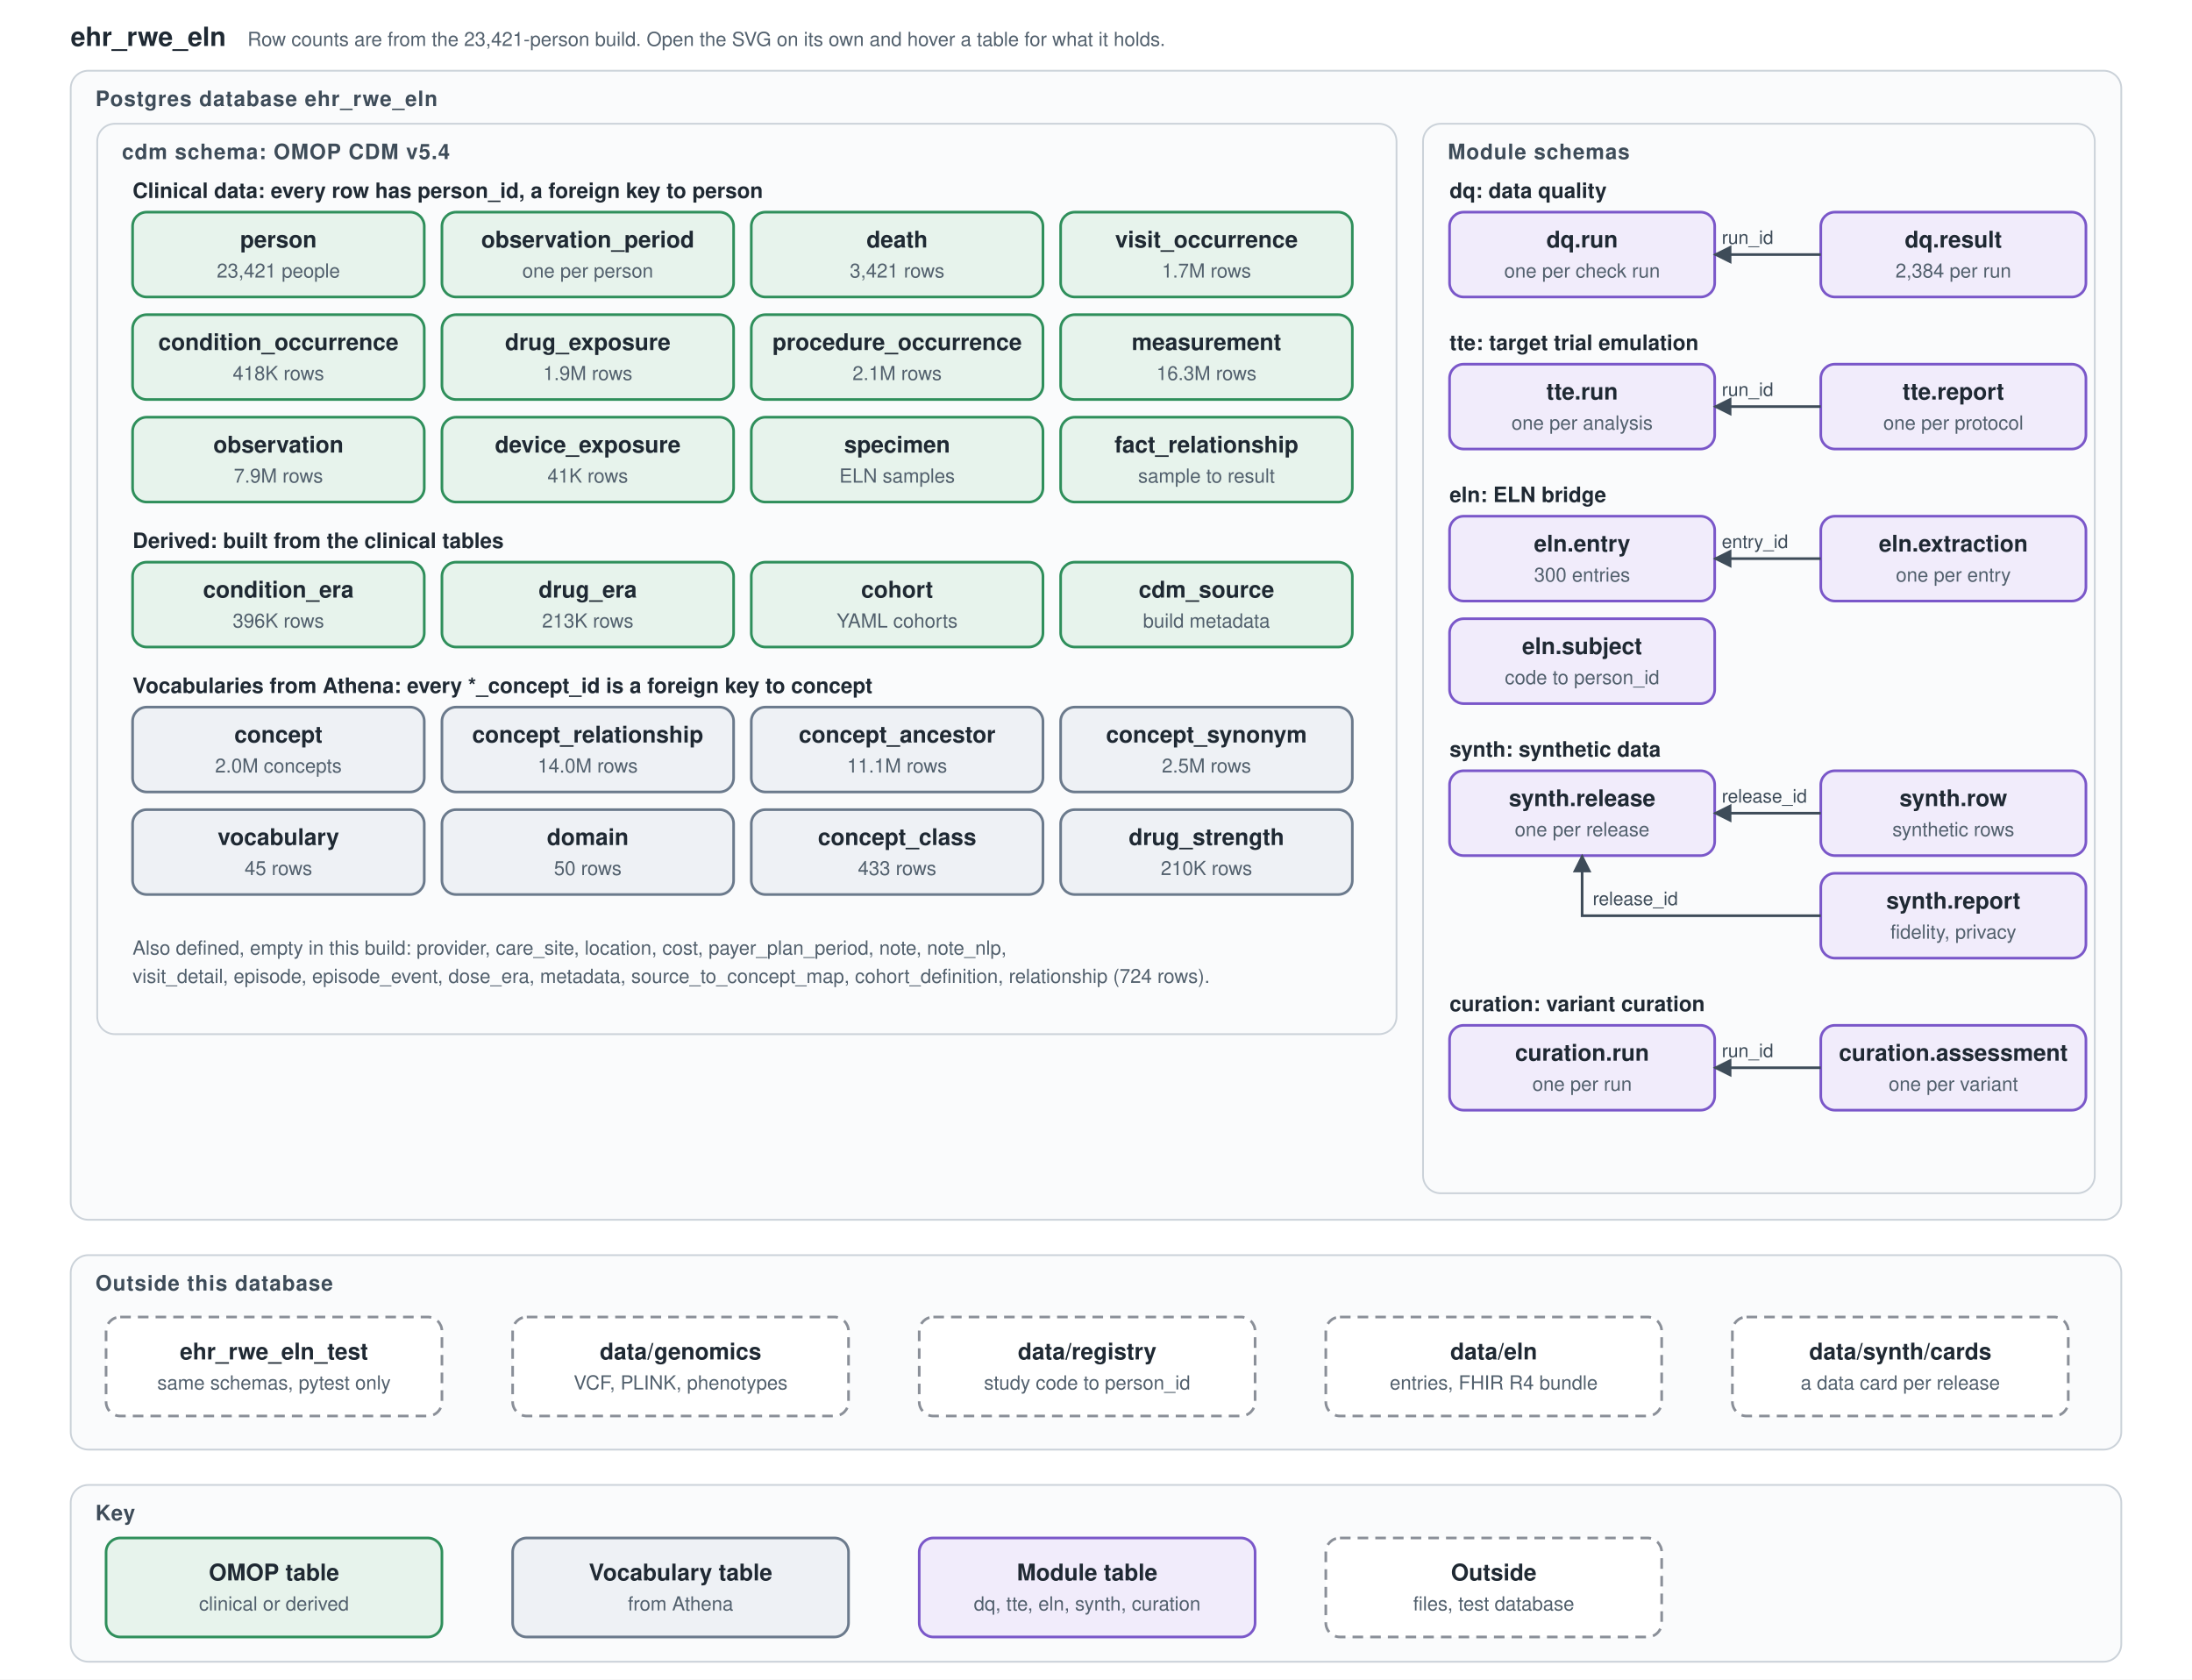
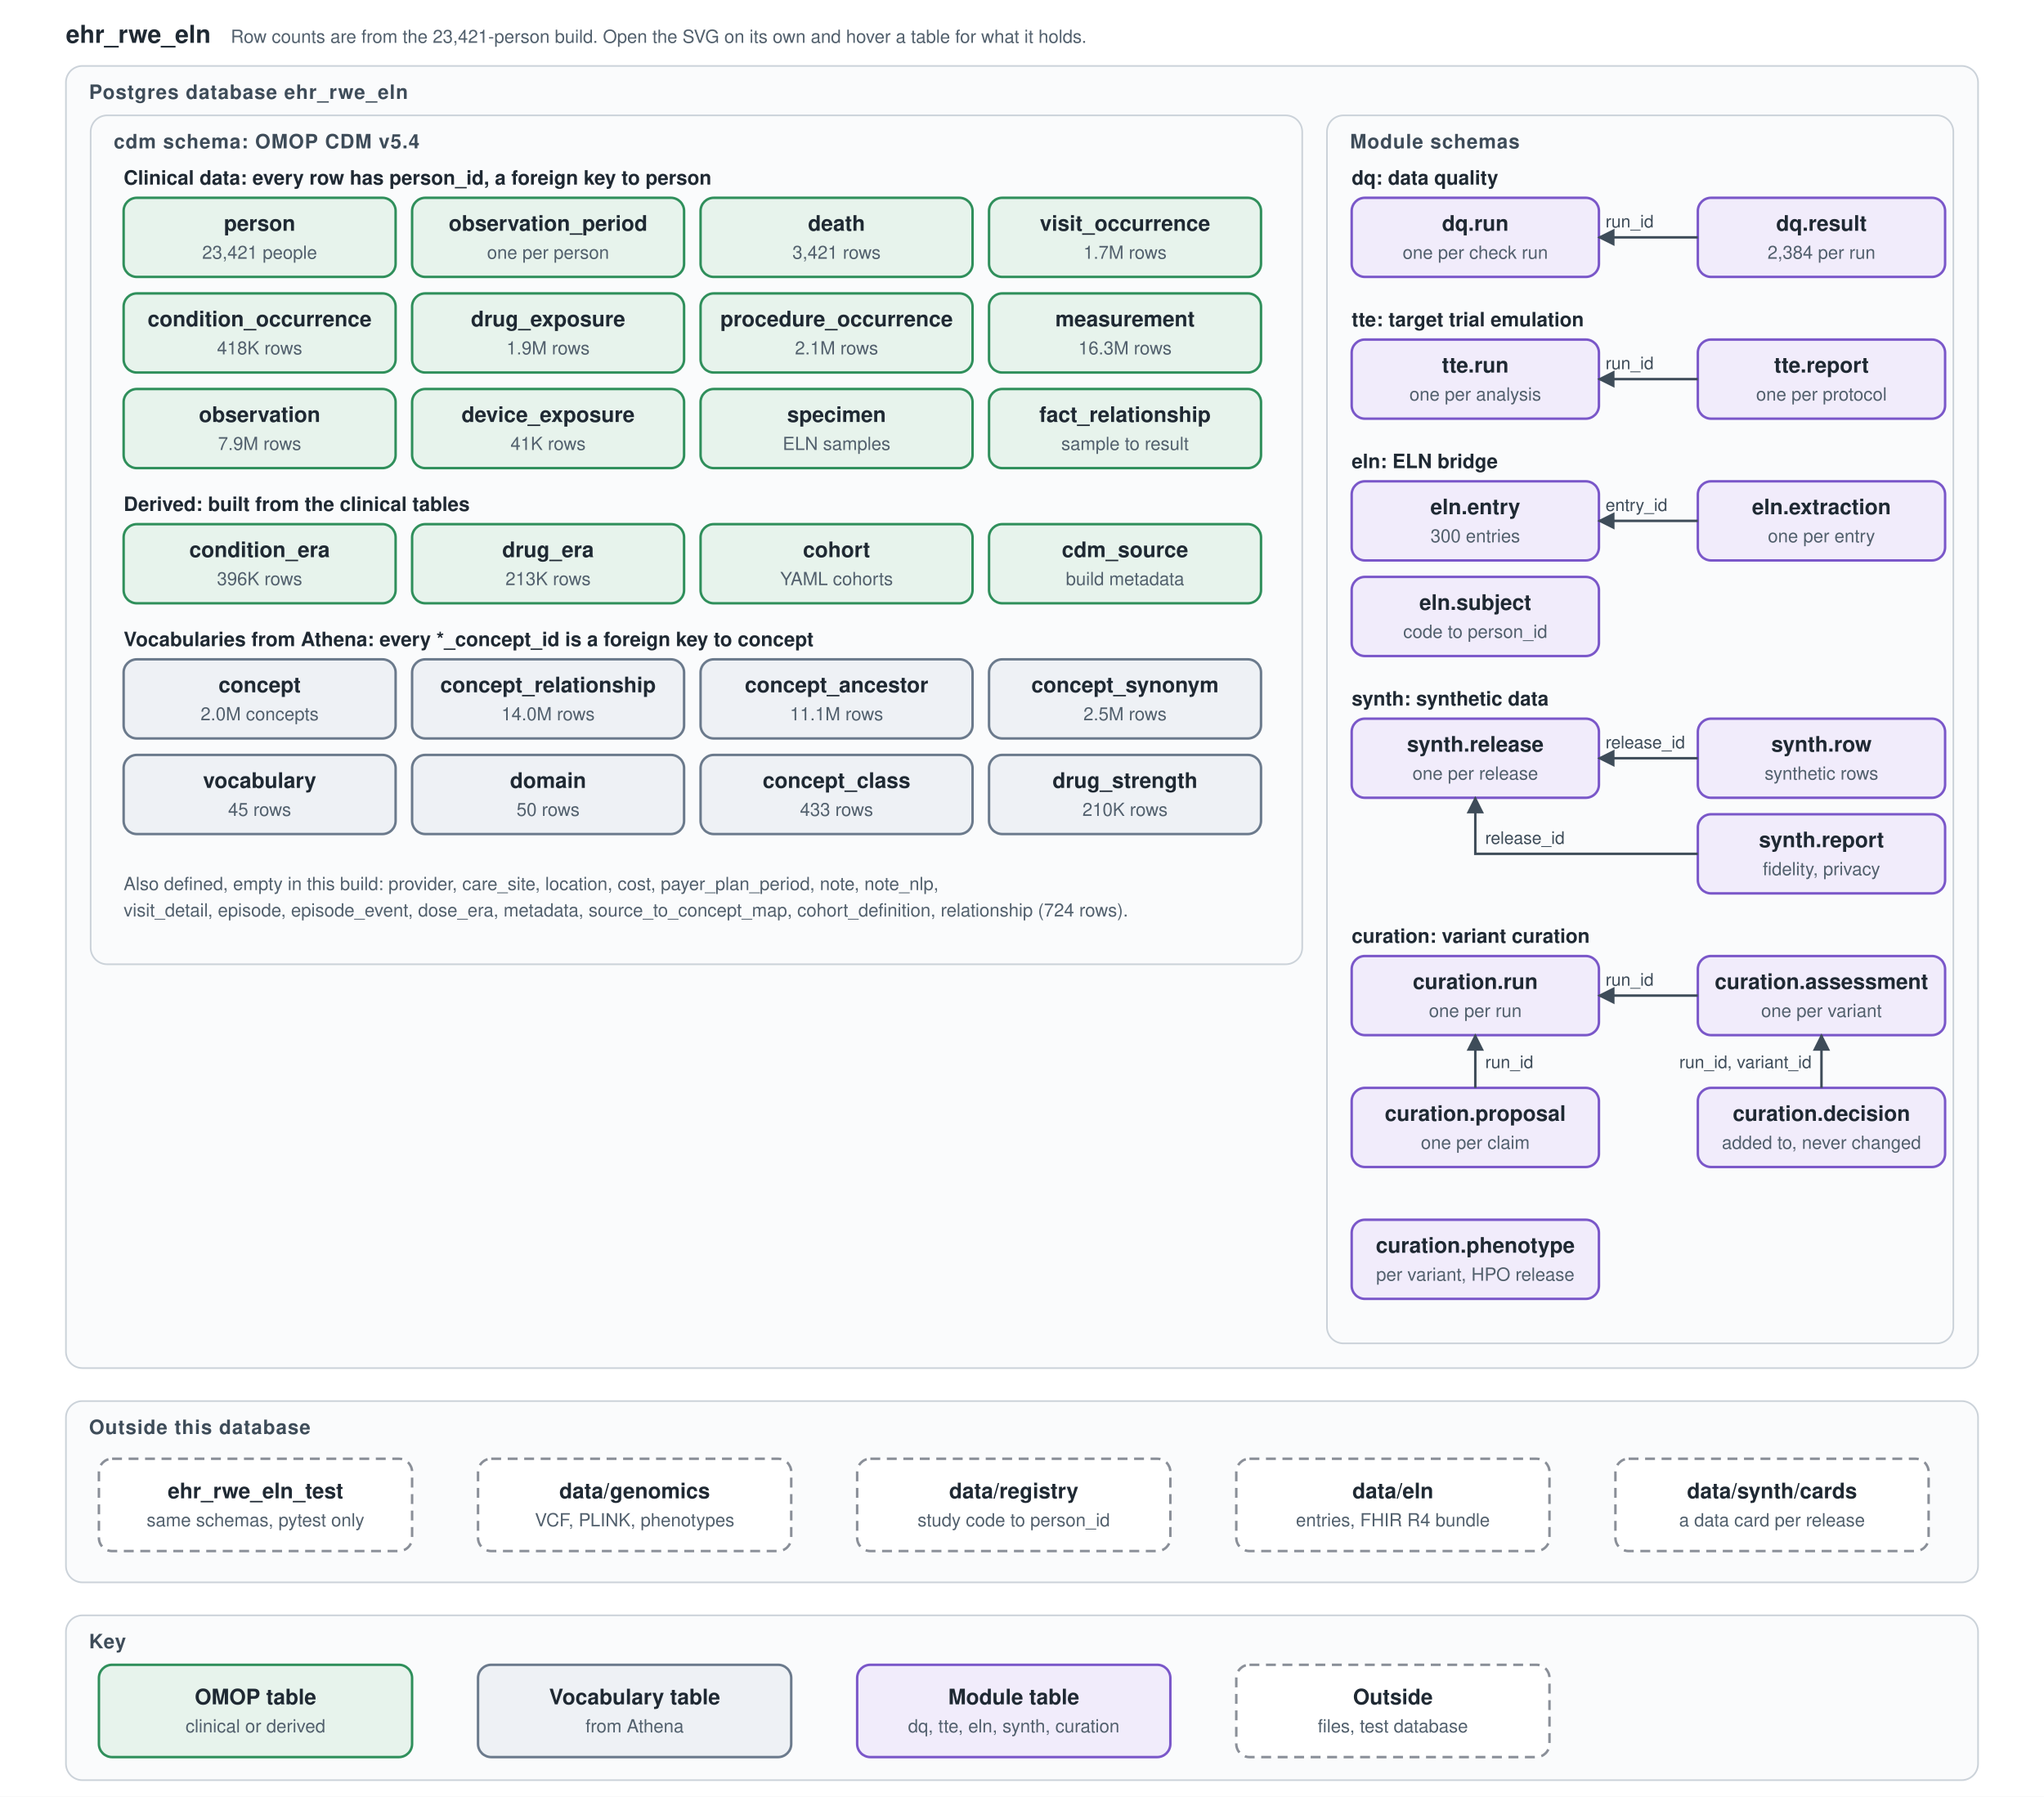
- <svg xmlns="http://www.w3.org/2000/svg" xmlns:xlink="http://www.w3.org/1999/xlink" width="1240" height="950" viewBox="0 0 1240 950" font-family="-apple-system, BlinkMacSystemFont, Segoe UI, Helvetica, Arial, sans-serif">
+ <svg xmlns="http://www.w3.org/2000/svg" xmlns:xlink="http://www.w3.org/1999/xlink" width="1240" height="1090" viewBox="0 0 1240 1090" font-family="-apple-system, BlinkMacSystemFont, Segoe UI, Helvetica, Arial, sans-serif">
  <defs>
    <marker id="arr" viewBox="0 0 10 10" refX="9" refY="5" markerWidth="7" markerHeight="7" orient="auto-start-reverse">
      <path d="M0,0 L10,5 L0,10 z" fill="#3E4C59" />
    </marker>
  </defs>
-   <rect width="1240" height="950" fill="#FFFFFF" />
+   <rect width="1240" height="1090" fill="#FFFFFF" />
  <style>.t{fill:#1F2933}.s{fill:#52606D;font-size:11px}.g{fill:#3E4C59;font-size:12px;font-weight:600;letter-spacing:.04em;text-transform:uppercase}.e{fill:#3E4C59;font-size:10.5px}a:hover rect.n{stroke-width:2.5}g.h:hover rect.n{stroke-width:2.5}</style>
  <text x="40" y="26" class="t" font-size="15" font-weight="700">ehr_rwe_eln</text>
  <text x="140" y="26" class="s">Row counts are from the 23,421-person build. Open the SVG on its own and hover a table for what it holds.</text>
  <g>
-     <rect x="40" y="40" width="1160" height="650" rx="10" fill="#FAFBFC" stroke="#CBD2D9" stroke-width="1" />
+     <rect x="40" y="40" width="1160" height="790" rx="10" fill="#FAFBFC" stroke="#CBD2D9" stroke-width="1" />
    <text x="54" y="60" class="g">Postgres database ehr_rwe_eln</text>
  </g>
  <g>
    <rect x="55" y="70" width="735" height="515" rx="10" fill="#FAFBFC" stroke="#CBD2D9" stroke-width="1" />
    <text x="69" y="90" class="g">cdm schema: OMOP CDM v5.4</text>
  </g>
  <text x="75" y="112" class="t" font-size="12" font-weight="600">Clinical data: every row has person_id, a foreign key to person</text>
  <a xlink:href="https://ohdsi.github.io/CommonDataModel/cdm54.html#person" href="https://ohdsi.github.io/CommonDataModel/cdm54.html#person" target="_blank">
    <rect class="n" x="75" y="120" width="165" height="48" rx="8" fill="#E7F3EC" stroke="#2F8F5B" stroke-width="1.5" />
    <text x="157.5" y="140.0" text-anchor="middle" class="t" font-size="13" font-weight="700">person</text>
    <text x="157.5" y="157.0" text-anchor="middle" class="s">23,421 people</text>
  </a>
  <a xlink:href="https://ohdsi.github.io/CommonDataModel/cdm54.html#observation_period" href="https://ohdsi.github.io/CommonDataModel/cdm54.html#observation_period" target="_blank">
    <rect class="n" x="250" y="120" width="165" height="48" rx="8" fill="#E7F3EC" stroke="#2F8F5B" stroke-width="1.5" />
    <text x="332.5" y="140.0" text-anchor="middle" class="t" font-size="13" font-weight="700">observation_period</text>
    <text x="332.5" y="157.0" text-anchor="middle" class="s">one per person</text>
  </a>
  <a xlink:href="https://ohdsi.github.io/CommonDataModel/cdm54.html#death" href="https://ohdsi.github.io/CommonDataModel/cdm54.html#death" target="_blank">
    <rect class="n" x="425" y="120" width="165" height="48" rx="8" fill="#E7F3EC" stroke="#2F8F5B" stroke-width="1.5" />
    <text x="507.5" y="140.0" text-anchor="middle" class="t" font-size="13" font-weight="700">death</text>
    <text x="507.5" y="157.0" text-anchor="middle" class="s">3,421 rows</text>
  </a>
  <a xlink:href="https://ohdsi.github.io/CommonDataModel/cdm54.html#visit_occurrence" href="https://ohdsi.github.io/CommonDataModel/cdm54.html#visit_occurrence" target="_blank">
    <rect class="n" x="600" y="120" width="165" height="48" rx="8" fill="#E7F3EC" stroke="#2F8F5B" stroke-width="1.5" />
    <text x="682.5" y="140.0" text-anchor="middle" class="t" font-size="13" font-weight="700">visit_occurrence</text>
    <text x="682.5" y="157.0" text-anchor="middle" class="s">1.7M rows</text>
  </a>
  <a xlink:href="https://ohdsi.github.io/CommonDataModel/cdm54.html#condition_occurrence" href="https://ohdsi.github.io/CommonDataModel/cdm54.html#condition_occurrence" target="_blank">
    <rect class="n" x="75" y="178" width="165" height="48" rx="8" fill="#E7F3EC" stroke="#2F8F5B" stroke-width="1.5" />
    <text x="157.5" y="198.0" text-anchor="middle" class="t" font-size="13" font-weight="700">condition_occurrence</text>
    <text x="157.5" y="215.0" text-anchor="middle" class="s">418K rows</text>
  </a>
  <a xlink:href="https://ohdsi.github.io/CommonDataModel/cdm54.html#drug_exposure" href="https://ohdsi.github.io/CommonDataModel/cdm54.html#drug_exposure" target="_blank">
    <rect class="n" x="250" y="178" width="165" height="48" rx="8" fill="#E7F3EC" stroke="#2F8F5B" stroke-width="1.5" />
    <text x="332.5" y="198.0" text-anchor="middle" class="t" font-size="13" font-weight="700">drug_exposure</text>
    <text x="332.5" y="215.0" text-anchor="middle" class="s">1.9M rows</text>
  </a>
  <a xlink:href="https://ohdsi.github.io/CommonDataModel/cdm54.html#procedure_occurrence" href="https://ohdsi.github.io/CommonDataModel/cdm54.html#procedure_occurrence" target="_blank">
    <rect class="n" x="425" y="178" width="165" height="48" rx="8" fill="#E7F3EC" stroke="#2F8F5B" stroke-width="1.5" />
    <text x="507.5" y="198.0" text-anchor="middle" class="t" font-size="13" font-weight="700">procedure_occurrence</text>
    <text x="507.5" y="215.0" text-anchor="middle" class="s">2.1M rows</text>
  </a>
  <a xlink:href="https://ohdsi.github.io/CommonDataModel/cdm54.html#measurement" href="https://ohdsi.github.io/CommonDataModel/cdm54.html#measurement" target="_blank">
    <rect class="n" x="600" y="178" width="165" height="48" rx="8" fill="#E7F3EC" stroke="#2F8F5B" stroke-width="1.5" />
    <text x="682.5" y="198.0" text-anchor="middle" class="t" font-size="13" font-weight="700">measurement</text>
    <text x="682.5" y="215.0" text-anchor="middle" class="s">16.3M rows</text>
  </a>
  <a xlink:href="https://ohdsi.github.io/CommonDataModel/cdm54.html#observation" href="https://ohdsi.github.io/CommonDataModel/cdm54.html#observation" target="_blank">
    <rect class="n" x="75" y="236" width="165" height="48" rx="8" fill="#E7F3EC" stroke="#2F8F5B" stroke-width="1.5" />
    <text x="157.5" y="256.0" text-anchor="middle" class="t" font-size="13" font-weight="700">observation</text>
    <text x="157.5" y="273.0" text-anchor="middle" class="s">7.9M rows</text>
  </a>
  <a xlink:href="https://ohdsi.github.io/CommonDataModel/cdm54.html#device_exposure" href="https://ohdsi.github.io/CommonDataModel/cdm54.html#device_exposure" target="_blank">
    <rect class="n" x="250" y="236" width="165" height="48" rx="8" fill="#E7F3EC" stroke="#2F8F5B" stroke-width="1.5" />
    <text x="332.5" y="256.0" text-anchor="middle" class="t" font-size="13" font-weight="700">device_exposure</text>
    <text x="332.5" y="273.0" text-anchor="middle" class="s">41K rows</text>
  </a>
  <a xlink:href="https://ohdsi.github.io/CommonDataModel/cdm54.html#specimen" href="https://ohdsi.github.io/CommonDataModel/cdm54.html#specimen" target="_blank">
    <rect class="n" x="425" y="236" width="165" height="48" rx="8" fill="#E7F3EC" stroke="#2F8F5B" stroke-width="1.5" />
    <text x="507.5" y="256.0" text-anchor="middle" class="t" font-size="13" font-weight="700">specimen</text>
    <text x="507.5" y="273.0" text-anchor="middle" class="s">ELN samples</text>
  </a>
  <a xlink:href="https://ohdsi.github.io/CommonDataModel/cdm54.html#fact_relationship" href="https://ohdsi.github.io/CommonDataModel/cdm54.html#fact_relationship" target="_blank">
    <rect class="n" x="600" y="236" width="165" height="48" rx="8" fill="#E7F3EC" stroke="#2F8F5B" stroke-width="1.5" />
    <text x="682.5" y="256.0" text-anchor="middle" class="t" font-size="13" font-weight="700">fact_relationship</text>
    <text x="682.5" y="273.0" text-anchor="middle" class="s">sample to result</text>
  </a>
  <text x="75" y="310" class="t" font-size="12" font-weight="600">Derived: built from the clinical tables</text>
  <a xlink:href="https://ohdsi.github.io/CommonDataModel/cdm54.html#condition_era" href="https://ohdsi.github.io/CommonDataModel/cdm54.html#condition_era" target="_blank">
    <rect class="n" x="75" y="318" width="165" height="48" rx="8" fill="#E7F3EC" stroke="#2F8F5B" stroke-width="1.5" />
    <text x="157.5" y="338.0" text-anchor="middle" class="t" font-size="13" font-weight="700">condition_era</text>
    <text x="157.5" y="355.0" text-anchor="middle" class="s">396K rows</text>
  </a>
  <a xlink:href="https://ohdsi.github.io/CommonDataModel/cdm54.html#drug_era" href="https://ohdsi.github.io/CommonDataModel/cdm54.html#drug_era" target="_blank">
    <rect class="n" x="250" y="318" width="165" height="48" rx="8" fill="#E7F3EC" stroke="#2F8F5B" stroke-width="1.5" />
    <text x="332.5" y="338.0" text-anchor="middle" class="t" font-size="13" font-weight="700">drug_era</text>
    <text x="332.5" y="355.0" text-anchor="middle" class="s">213K rows</text>
  </a>
  <a xlink:href="https://ohdsi.github.io/CommonDataModel/cdm54.html#cohort" href="https://ohdsi.github.io/CommonDataModel/cdm54.html#cohort" target="_blank">
    <rect class="n" x="425" y="318" width="165" height="48" rx="8" fill="#E7F3EC" stroke="#2F8F5B" stroke-width="1.5" />
    <text x="507.5" y="338.0" text-anchor="middle" class="t" font-size="13" font-weight="700">cohort</text>
    <text x="507.5" y="355.0" text-anchor="middle" class="s">YAML cohorts</text>
  </a>
  <a xlink:href="https://ohdsi.github.io/CommonDataModel/cdm54.html#cdm_source" href="https://ohdsi.github.io/CommonDataModel/cdm54.html#cdm_source" target="_blank">
    <rect class="n" x="600" y="318" width="165" height="48" rx="8" fill="#E7F3EC" stroke="#2F8F5B" stroke-width="1.5" />
    <text x="682.5" y="338.0" text-anchor="middle" class="t" font-size="13" font-weight="700">cdm_source</text>
    <text x="682.5" y="355.0" text-anchor="middle" class="s">build metadata</text>
  </a>
  <text x="75" y="392" class="t" font-size="12" font-weight="600">Vocabularies from Athena: every *_concept_id is a foreign key to concept</text>
  <a xlink:href="https://ohdsi.github.io/CommonDataModel/cdm54.html#concept" href="https://ohdsi.github.io/CommonDataModel/cdm54.html#concept" target="_blank">
    <rect class="n" x="75" y="400" width="165" height="48" rx="8" fill="#EEF1F5" stroke="#6B7A8C" stroke-width="1.5" />
    <text x="157.5" y="420.0" text-anchor="middle" class="t" font-size="13" font-weight="700">concept</text>
    <text x="157.5" y="437.0" text-anchor="middle" class="s">2.0M concepts</text>
  </a>
  <a xlink:href="https://ohdsi.github.io/CommonDataModel/cdm54.html#concept_relationship" href="https://ohdsi.github.io/CommonDataModel/cdm54.html#concept_relationship" target="_blank">
    <rect class="n" x="250" y="400" width="165" height="48" rx="8" fill="#EEF1F5" stroke="#6B7A8C" stroke-width="1.5" />
    <text x="332.5" y="420.0" text-anchor="middle" class="t" font-size="13" font-weight="700">concept_relationship</text>
    <text x="332.5" y="437.0" text-anchor="middle" class="s">14.0M rows</text>
  </a>
  <a xlink:href="https://ohdsi.github.io/CommonDataModel/cdm54.html#concept_ancestor" href="https://ohdsi.github.io/CommonDataModel/cdm54.html#concept_ancestor" target="_blank">
    <rect class="n" x="425" y="400" width="165" height="48" rx="8" fill="#EEF1F5" stroke="#6B7A8C" stroke-width="1.5" />
    <text x="507.5" y="420.0" text-anchor="middle" class="t" font-size="13" font-weight="700">concept_ancestor</text>
    <text x="507.5" y="437.0" text-anchor="middle" class="s">11.1M rows</text>
  </a>
  <a xlink:href="https://ohdsi.github.io/CommonDataModel/cdm54.html#concept_synonym" href="https://ohdsi.github.io/CommonDataModel/cdm54.html#concept_synonym" target="_blank">
    <rect class="n" x="600" y="400" width="165" height="48" rx="8" fill="#EEF1F5" stroke="#6B7A8C" stroke-width="1.5" />
    <text x="682.5" y="420.0" text-anchor="middle" class="t" font-size="13" font-weight="700">concept_synonym</text>
    <text x="682.5" y="437.0" text-anchor="middle" class="s">2.5M rows</text>
  </a>
  <a xlink:href="https://ohdsi.github.io/CommonDataModel/cdm54.html#vocabulary" href="https://ohdsi.github.io/CommonDataModel/cdm54.html#vocabulary" target="_blank">
    <rect class="n" x="75" y="458" width="165" height="48" rx="8" fill="#EEF1F5" stroke="#6B7A8C" stroke-width="1.5" />
    <text x="157.5" y="478.0" text-anchor="middle" class="t" font-size="13" font-weight="700">vocabulary</text>
    <text x="157.5" y="495.0" text-anchor="middle" class="s">45 rows</text>
  </a>
  <a xlink:href="https://ohdsi.github.io/CommonDataModel/cdm54.html#domain" href="https://ohdsi.github.io/CommonDataModel/cdm54.html#domain" target="_blank">
    <rect class="n" x="250" y="458" width="165" height="48" rx="8" fill="#EEF1F5" stroke="#6B7A8C" stroke-width="1.5" />
    <text x="332.5" y="478.0" text-anchor="middle" class="t" font-size="13" font-weight="700">domain</text>
    <text x="332.5" y="495.0" text-anchor="middle" class="s">50 rows</text>
  </a>
  <a xlink:href="https://ohdsi.github.io/CommonDataModel/cdm54.html#concept_class" href="https://ohdsi.github.io/CommonDataModel/cdm54.html#concept_class" target="_blank">
    <rect class="n" x="425" y="458" width="165" height="48" rx="8" fill="#EEF1F5" stroke="#6B7A8C" stroke-width="1.5" />
    <text x="507.5" y="478.0" text-anchor="middle" class="t" font-size="13" font-weight="700">concept_class</text>
    <text x="507.5" y="495.0" text-anchor="middle" class="s">433 rows</text>
  </a>
  <a xlink:href="https://ohdsi.github.io/CommonDataModel/cdm54.html#drug_strength" href="https://ohdsi.github.io/CommonDataModel/cdm54.html#drug_strength" target="_blank">
    <rect class="n" x="600" y="458" width="165" height="48" rx="8" fill="#EEF1F5" stroke="#6B7A8C" stroke-width="1.5" />
    <text x="682.5" y="478.0" text-anchor="middle" class="t" font-size="13" font-weight="700">drug_strength</text>
    <text x="682.5" y="495.0" text-anchor="middle" class="s">210K rows</text>
  </a>
  <text x="75" y="540" class="s">Also defined, empty in this build: provider, care_site, location, cost, payer_plan_period, note, note_nlp,</text>
  <text x="75" y="556" class="s">visit_detail, episode, episode_event, dose_era, metadata, source_to_concept_map, cohort_definition, relationship (724 rows).</text>
  <g>
-     <rect x="805" y="70" width="380" height="605" rx="10" fill="#FAFBFC" stroke="#CBD2D9" stroke-width="1" />
+     <rect x="805" y="70" width="380" height="745" rx="10" fill="#FAFBFC" stroke="#CBD2D9" stroke-width="1" />
    <text x="819" y="90" class="g">Module schemas</text>
  </g>
  <text x="820" y="112" class="t" font-size="12" font-weight="600">dq: data quality</text>
  <a xlink:href="https://github.com/toddcreasy/ehr-rwe-eln/blob/main/migrations/versions/003_dq_results.py" href="https://github.com/toddcreasy/ehr-rwe-eln/blob/main/migrations/versions/003_dq_results.py" target="_blank">
    <rect class="n" x="820" y="120" width="150" height="48" rx="8" fill="#F1ECFB" stroke="#7A57C9" stroke-width="1.5" />
    <text x="895.0" y="140.0" text-anchor="middle" class="t" font-size="13" font-weight="700">dq.run</text>
    <text x="895.0" y="157.0" text-anchor="middle" class="s">one per check run</text>
  </a>
  <a xlink:href="https://github.com/toddcreasy/ehr-rwe-eln/blob/main/migrations/versions/003_dq_results.py" href="https://github.com/toddcreasy/ehr-rwe-eln/blob/main/migrations/versions/003_dq_results.py" target="_blank">
    <rect class="n" x="1030" y="120" width="150" height="48" rx="8" fill="#F1ECFB" stroke="#7A57C9" stroke-width="1.5" />
    <text x="1105.0" y="140.0" text-anchor="middle" class="t" font-size="13" font-weight="700">dq.result</text>
    <text x="1105.0" y="157.0" text-anchor="middle" class="s">2,384 per run</text>
  </a>
  <g>
    <polyline points="1030,144 970,144" fill="none" stroke="#3E4C59" stroke-width="1.5" marker-end="url(#arr)" />
  </g>
  <text x="974" y="138" class="e">run_id</text>
  <text x="820" y="198" class="t" font-size="12" font-weight="600">tte: target trial emulation</text>
  <a xlink:href="https://github.com/toddcreasy/ehr-rwe-eln/blob/main/migrations/versions/005_tte_reports.py" href="https://github.com/toddcreasy/ehr-rwe-eln/blob/main/migrations/versions/005_tte_reports.py" target="_blank">
    <rect class="n" x="820" y="206" width="150" height="48" rx="8" fill="#F1ECFB" stroke="#7A57C9" stroke-width="1.5" />
    <text x="895.0" y="226.0" text-anchor="middle" class="t" font-size="13" font-weight="700">tte.run</text>
    <text x="895.0" y="243.0" text-anchor="middle" class="s">one per analysis</text>
  </a>
  <a xlink:href="https://github.com/toddcreasy/ehr-rwe-eln/blob/main/migrations/versions/005_tte_reports.py" href="https://github.com/toddcreasy/ehr-rwe-eln/blob/main/migrations/versions/005_tte_reports.py" target="_blank">
    <rect class="n" x="1030" y="206" width="150" height="48" rx="8" fill="#F1ECFB" stroke="#7A57C9" stroke-width="1.5" />
    <text x="1105.0" y="226.0" text-anchor="middle" class="t" font-size="13" font-weight="700">tte.report</text>
    <text x="1105.0" y="243.0" text-anchor="middle" class="s">one per protocol</text>
  </a>
  <g>
    <polyline points="1030,230 970,230" fill="none" stroke="#3E4C59" stroke-width="1.5" marker-end="url(#arr)" />
  </g>
  <text x="974" y="224" class="e">run_id</text>
  <text x="820" y="284" class="t" font-size="12" font-weight="600">eln: ELN bridge</text>
  <a xlink:href="https://github.com/toddcreasy/ehr-rwe-eln/blob/main/migrations/versions/006_eln.py" href="https://github.com/toddcreasy/ehr-rwe-eln/blob/main/migrations/versions/006_eln.py" target="_blank">
    <rect class="n" x="820" y="292" width="150" height="48" rx="8" fill="#F1ECFB" stroke="#7A57C9" stroke-width="1.5" />
    <text x="895.0" y="312.0" text-anchor="middle" class="t" font-size="13" font-weight="700">eln.entry</text>
    <text x="895.0" y="329.0" text-anchor="middle" class="s">300 entries</text>
  </a>
  <a xlink:href="https://github.com/toddcreasy/ehr-rwe-eln/blob/main/migrations/versions/006_eln.py" href="https://github.com/toddcreasy/ehr-rwe-eln/blob/main/migrations/versions/006_eln.py" target="_blank">
    <rect class="n" x="1030" y="292" width="150" height="48" rx="8" fill="#F1ECFB" stroke="#7A57C9" stroke-width="1.5" />
    <text x="1105.0" y="312.0" text-anchor="middle" class="t" font-size="13" font-weight="700">eln.extraction</text>
    <text x="1105.0" y="329.0" text-anchor="middle" class="s">one per entry</text>
  </a>
  <g>
    <polyline points="1030,316 970,316" fill="none" stroke="#3E4C59" stroke-width="1.5" marker-end="url(#arr)" />
  </g>
  <text x="974" y="310" class="e">entry_id</text>
  <text x="820" y="428" class="t" font-size="12" font-weight="600">synth: synthetic data</text>
  <a xlink:href="https://github.com/toddcreasy/ehr-rwe-eln/blob/main/migrations/versions/007_synth.py" href="https://github.com/toddcreasy/ehr-rwe-eln/blob/main/migrations/versions/007_synth.py" target="_blank">
    <rect class="n" x="820" y="436" width="150" height="48" rx="8" fill="#F1ECFB" stroke="#7A57C9" stroke-width="1.5" />
    <text x="895.0" y="456.0" text-anchor="middle" class="t" font-size="13" font-weight="700">synth.release</text>
    <text x="895.0" y="473.0" text-anchor="middle" class="s">one per release</text>
  </a>
  <a xlink:href="https://github.com/toddcreasy/ehr-rwe-eln/blob/main/migrations/versions/007_synth.py" href="https://github.com/toddcreasy/ehr-rwe-eln/blob/main/migrations/versions/007_synth.py" target="_blank">
    <rect class="n" x="1030" y="436" width="150" height="48" rx="8" fill="#F1ECFB" stroke="#7A57C9" stroke-width="1.5" />
    <text x="1105.0" y="456.0" text-anchor="middle" class="t" font-size="13" font-weight="700">synth.row</text>
    <text x="1105.0" y="473.0" text-anchor="middle" class="s">synthetic rows</text>
  </a>
  <g>
    <polyline points="1030,460 970,460" fill="none" stroke="#3E4C59" stroke-width="1.5" marker-end="url(#arr)" />
  </g>
  <text x="974" y="454" class="e">release_id</text>
  <a xlink:href="https://github.com/toddcreasy/ehr-rwe-eln/blob/main/migrations/versions/006_eln.py" href="https://github.com/toddcreasy/ehr-rwe-eln/blob/main/migrations/versions/006_eln.py" target="_blank">
    <rect class="n" x="820" y="350" width="150" height="48" rx="8" fill="#F1ECFB" stroke="#7A57C9" stroke-width="1.5" />
    <text x="895.0" y="370.0" text-anchor="middle" class="t" font-size="13" font-weight="700">eln.subject</text>
    <text x="895.0" y="387.0" text-anchor="middle" class="s">code to person_id</text>
  </a>
  <a xlink:href="https://github.com/toddcreasy/ehr-rwe-eln/blob/main/migrations/versions/008_synth_reports.py" href="https://github.com/toddcreasy/ehr-rwe-eln/blob/main/migrations/versions/008_synth_reports.py" target="_blank">
    <rect class="n" x="1030" y="494" width="150" height="48" rx="8" fill="#F1ECFB" stroke="#7A57C9" stroke-width="1.5" />
    <text x="1105.0" y="514.0" text-anchor="middle" class="t" font-size="13" font-weight="700">synth.report</text>
    <text x="1105.0" y="531.0" text-anchor="middle" class="s">fidelity, privacy</text>
  </a>
  <g>
    <polyline points="1030,518 895.0,518 895.0,484" fill="none" stroke="#3E4C59" stroke-width="1.5" marker-end="url(#arr)" />
  </g>
  <text x="901.0" y="512" class="e">release_id</text>
  <text x="820" y="572" class="t" font-size="12" font-weight="600">curation: variant curation</text>
  <a xlink:href="https://github.com/toddcreasy/ehr-rwe-eln/blob/main/migrations/versions/013_curation.py" href="https://github.com/toddcreasy/ehr-rwe-eln/blob/main/migrations/versions/013_curation.py" target="_blank">
    <rect class="n" x="820" y="580" width="150" height="48" rx="8" fill="#F1ECFB" stroke="#7A57C9" stroke-width="1.5" />
    <text x="895.0" y="600.0" text-anchor="middle" class="t" font-size="13" font-weight="700">curation.run</text>
    <text x="895.0" y="617.0" text-anchor="middle" class="s">one per run</text>
  </a>
  <a xlink:href="https://github.com/toddcreasy/ehr-rwe-eln/blob/main/migrations/versions/013_curation.py" href="https://github.com/toddcreasy/ehr-rwe-eln/blob/main/migrations/versions/013_curation.py" target="_blank">
    <rect class="n" x="1030" y="580" width="150" height="48" rx="8" fill="#F1ECFB" stroke="#7A57C9" stroke-width="1.5" />
    <text x="1105.0" y="600.0" text-anchor="middle" class="t" font-size="13" font-weight="700">curation.assessment</text>
    <text x="1105.0" y="617.0" text-anchor="middle" class="s">one per variant</text>
  </a>
  <g>
    <polyline points="1030,604 970,604" fill="none" stroke="#3E4C59" stroke-width="1.5" marker-end="url(#arr)" />
  </g>
  <text x="974" y="598" class="e">run_id</text>
-   <g transform="translate(0,90)">
+   <a xlink:href="https://github.com/toddcreasy/ehr-rwe-eln/blob/main/migrations/versions/015_curation_proposals.py" href="https://github.com/toddcreasy/ehr-rwe-eln/blob/main/migrations/versions/015_curation_proposals.py" target="_blank">
+     <rect class="n" x="820" y="660" width="150" height="48" rx="8" fill="#F1ECFB" stroke="#7A57C9" stroke-width="1.5" />
+     <text x="895.0" y="680.0" text-anchor="middle" class="t" font-size="13" font-weight="700">curation.proposal</text>
+     <text x="895.0" y="697.0" text-anchor="middle" class="s">one per claim</text>
+   </a>
+   <a xlink:href="https://github.com/toddcreasy/ehr-rwe-eln/blob/main/migrations/versions/016_curation_decisions.py" href="https://github.com/toddcreasy/ehr-rwe-eln/blob/main/migrations/versions/016_curation_decisions.py" target="_blank">
+     <rect class="n" x="1030" y="660" width="150" height="48" rx="8" fill="#F1ECFB" stroke="#7A57C9" stroke-width="1.5" />
+     <text x="1105.0" y="680.0" text-anchor="middle" class="t" font-size="13" font-weight="700">curation.decision</text>
+     <text x="1105.0" y="697.0" text-anchor="middle" class="s">added to, never changed</text>
+   </a>
+   <a xlink:href="https://github.com/toddcreasy/ehr-rwe-eln/blob/main/migrations/versions/017_curation_phenotype.py" href="https://github.com/toddcreasy/ehr-rwe-eln/blob/main/migrations/versions/017_curation_phenotype.py" target="_blank">
+     <rect class="n" x="820" y="740" width="150" height="48" rx="8" fill="#F1ECFB" stroke="#7A57C9" stroke-width="1.5" />
+     <text x="895.0" y="760.0" text-anchor="middle" class="t" font-size="13" font-weight="700">curation.phenotype</text>
+     <text x="895.0" y="777.0" text-anchor="middle" class="s">per variant, HPO release</text>
+   </a>
+   <g>
+     <polyline points="895.0,660 895.0,628" fill="none" stroke="#3E4C59" stroke-width="1.5" marker-end="url(#arr)" />
+   </g>
+   <text x="901.0" y="648" class="e">run_id</text>
+   <g>
+     <polyline points="1105.0,660 1105.0,628" fill="none" stroke="#3E4C59" stroke-width="1.5" marker-end="url(#arr)" />
+   </g>
+   <text x="1099.0" y="648" class="e" text-anchor="end">run_id, variant_id</text>
+   <g transform="translate(0,230)">
    <g>
      <rect x="40" y="620" width="1160" height="110" rx="10" fill="#FAFBFC" stroke="#CBD2D9" stroke-width="1" />
      <text x="54" y="640" class="g">Outside this database</text>
    </g>
    <a xlink:href="https://github.com/toddcreasy/ehr-rwe-eln/blob/main/tests/conftest.py" href="https://github.com/toddcreasy/ehr-rwe-eln/blob/main/tests/conftest.py" target="_blank">
      <rect class="n" x="60" y="655" width="190" height="56" rx="8" fill="#FFFFFF" stroke="#8A8F98" stroke-width="1.5" stroke-dasharray="6 4" />
      <text x="155.0" y="679.0" text-anchor="middle" class="t" font-size="13" font-weight="700">ehr_rwe_eln_test</text>
      <text x="155.0" y="696.0" text-anchor="middle" class="s">same schemas, pytest only</text>
    </a>
    <a xlink:href="https://github.com/toddcreasy/ehr-rwe-eln/blob/main/docs/modules/genomics.md" href="https://github.com/toddcreasy/ehr-rwe-eln/blob/main/docs/modules/genomics.md" target="_blank">
      <rect class="n" x="290" y="655" width="190" height="56" rx="8" fill="#FFFFFF" stroke="#8A8F98" stroke-width="1.5" stroke-dasharray="6 4" />
      <text x="385.0" y="679.0" text-anchor="middle" class="t" font-size="13" font-weight="700">data/genomics</text>
      <text x="385.0" y="696.0" text-anchor="middle" class="s">VCF, PLINK, phenotypes</text>
    </a>
    <a xlink:href="https://github.com/toddcreasy/ehr-rwe-eln/blob/main/docs/modules/genomics.md" href="https://github.com/toddcreasy/ehr-rwe-eln/blob/main/docs/modules/genomics.md" target="_blank">
      <rect class="n" x="520" y="655" width="190" height="56" rx="8" fill="#FFFFFF" stroke="#8A8F98" stroke-width="1.5" stroke-dasharray="6 4" />
      <text x="615.0" y="679.0" text-anchor="middle" class="t" font-size="13" font-weight="700">data/registry</text>
      <text x="615.0" y="696.0" text-anchor="middle" class="s">study code to person_id</text>
    </a>
    <a xlink:href="https://github.com/toddcreasy/ehr-rwe-eln/blob/main/docs/modules/eln.md" href="https://github.com/toddcreasy/ehr-rwe-eln/blob/main/docs/modules/eln.md" target="_blank">
      <rect class="n" x="750" y="655" width="190" height="56" rx="8" fill="#FFFFFF" stroke="#8A8F98" stroke-width="1.5" stroke-dasharray="6 4" />
      <text x="845.0" y="679.0" text-anchor="middle" class="t" font-size="13" font-weight="700">data/eln</text>
      <text x="845.0" y="696.0" text-anchor="middle" class="s">entries, FHIR R4 bundle</text>
    </a>
    <a xlink:href="https://github.com/toddcreasy/ehr-rwe-eln/blob/main/docs/modules/synthetic_data.md" href="https://github.com/toddcreasy/ehr-rwe-eln/blob/main/docs/modules/synthetic_data.md" target="_blank">
      <rect class="n" x="980" y="655" width="190" height="56" rx="8" fill="#FFFFFF" stroke="#8A8F98" stroke-width="1.5" stroke-dasharray="6 4" />
      <text x="1075.0" y="679.0" text-anchor="middle" class="t" font-size="13" font-weight="700">data/synth/cards</text>
      <text x="1075.0" y="696.0" text-anchor="middle" class="s">a data card per release</text>
    </a>
    <g>
      <rect x="40" y="750" width="1160" height="100" rx="10" fill="#FAFBFC" stroke="#CBD2D9" stroke-width="1" />
      <text x="54" y="770" class="g">Key</text>
    </g>
    <g class="h">
      <rect class="n" x="60" y="780" width="190" height="56" rx="8" fill="#E7F3EC" stroke="#2F8F5B" stroke-width="1.5" />
      <text x="155.0" y="804.0" text-anchor="middle" class="t" font-size="13" font-weight="700">OMOP table</text>
      <text x="155.0" y="821.0" text-anchor="middle" class="s">clinical or derived</text>
    </g>
    <g class="h">
      <rect class="n" x="290" y="780" width="190" height="56" rx="8" fill="#EEF1F5" stroke="#6B7A8C" stroke-width="1.5" />
      <text x="385.0" y="804.0" text-anchor="middle" class="t" font-size="13" font-weight="700">Vocabulary table</text>
      <text x="385.0" y="821.0" text-anchor="middle" class="s">from Athena</text>
    </g>
    <g class="h">
      <rect class="n" x="520" y="780" width="190" height="56" rx="8" fill="#F1ECFB" stroke="#7A57C9" stroke-width="1.5" />
      <text x="615.0" y="804.0" text-anchor="middle" class="t" font-size="13" font-weight="700">Module table</text>
      <text x="615.0" y="821.0" text-anchor="middle" class="s">dq, tte, eln, synth, curation</text>
    </g>
    <g class="h">
      <rect class="n" x="750" y="780" width="190" height="56" rx="8" fill="#FFFFFF" stroke="#8A8F98" stroke-width="1.5" stroke-dasharray="6 4" />
      <text x="845.0" y="804.0" text-anchor="middle" class="t" font-size="13" font-weight="700">Outside</text>
      <text x="845.0" y="821.0" text-anchor="middle" class="s">files, test database</text>
    </g>
  </g>
</svg>
